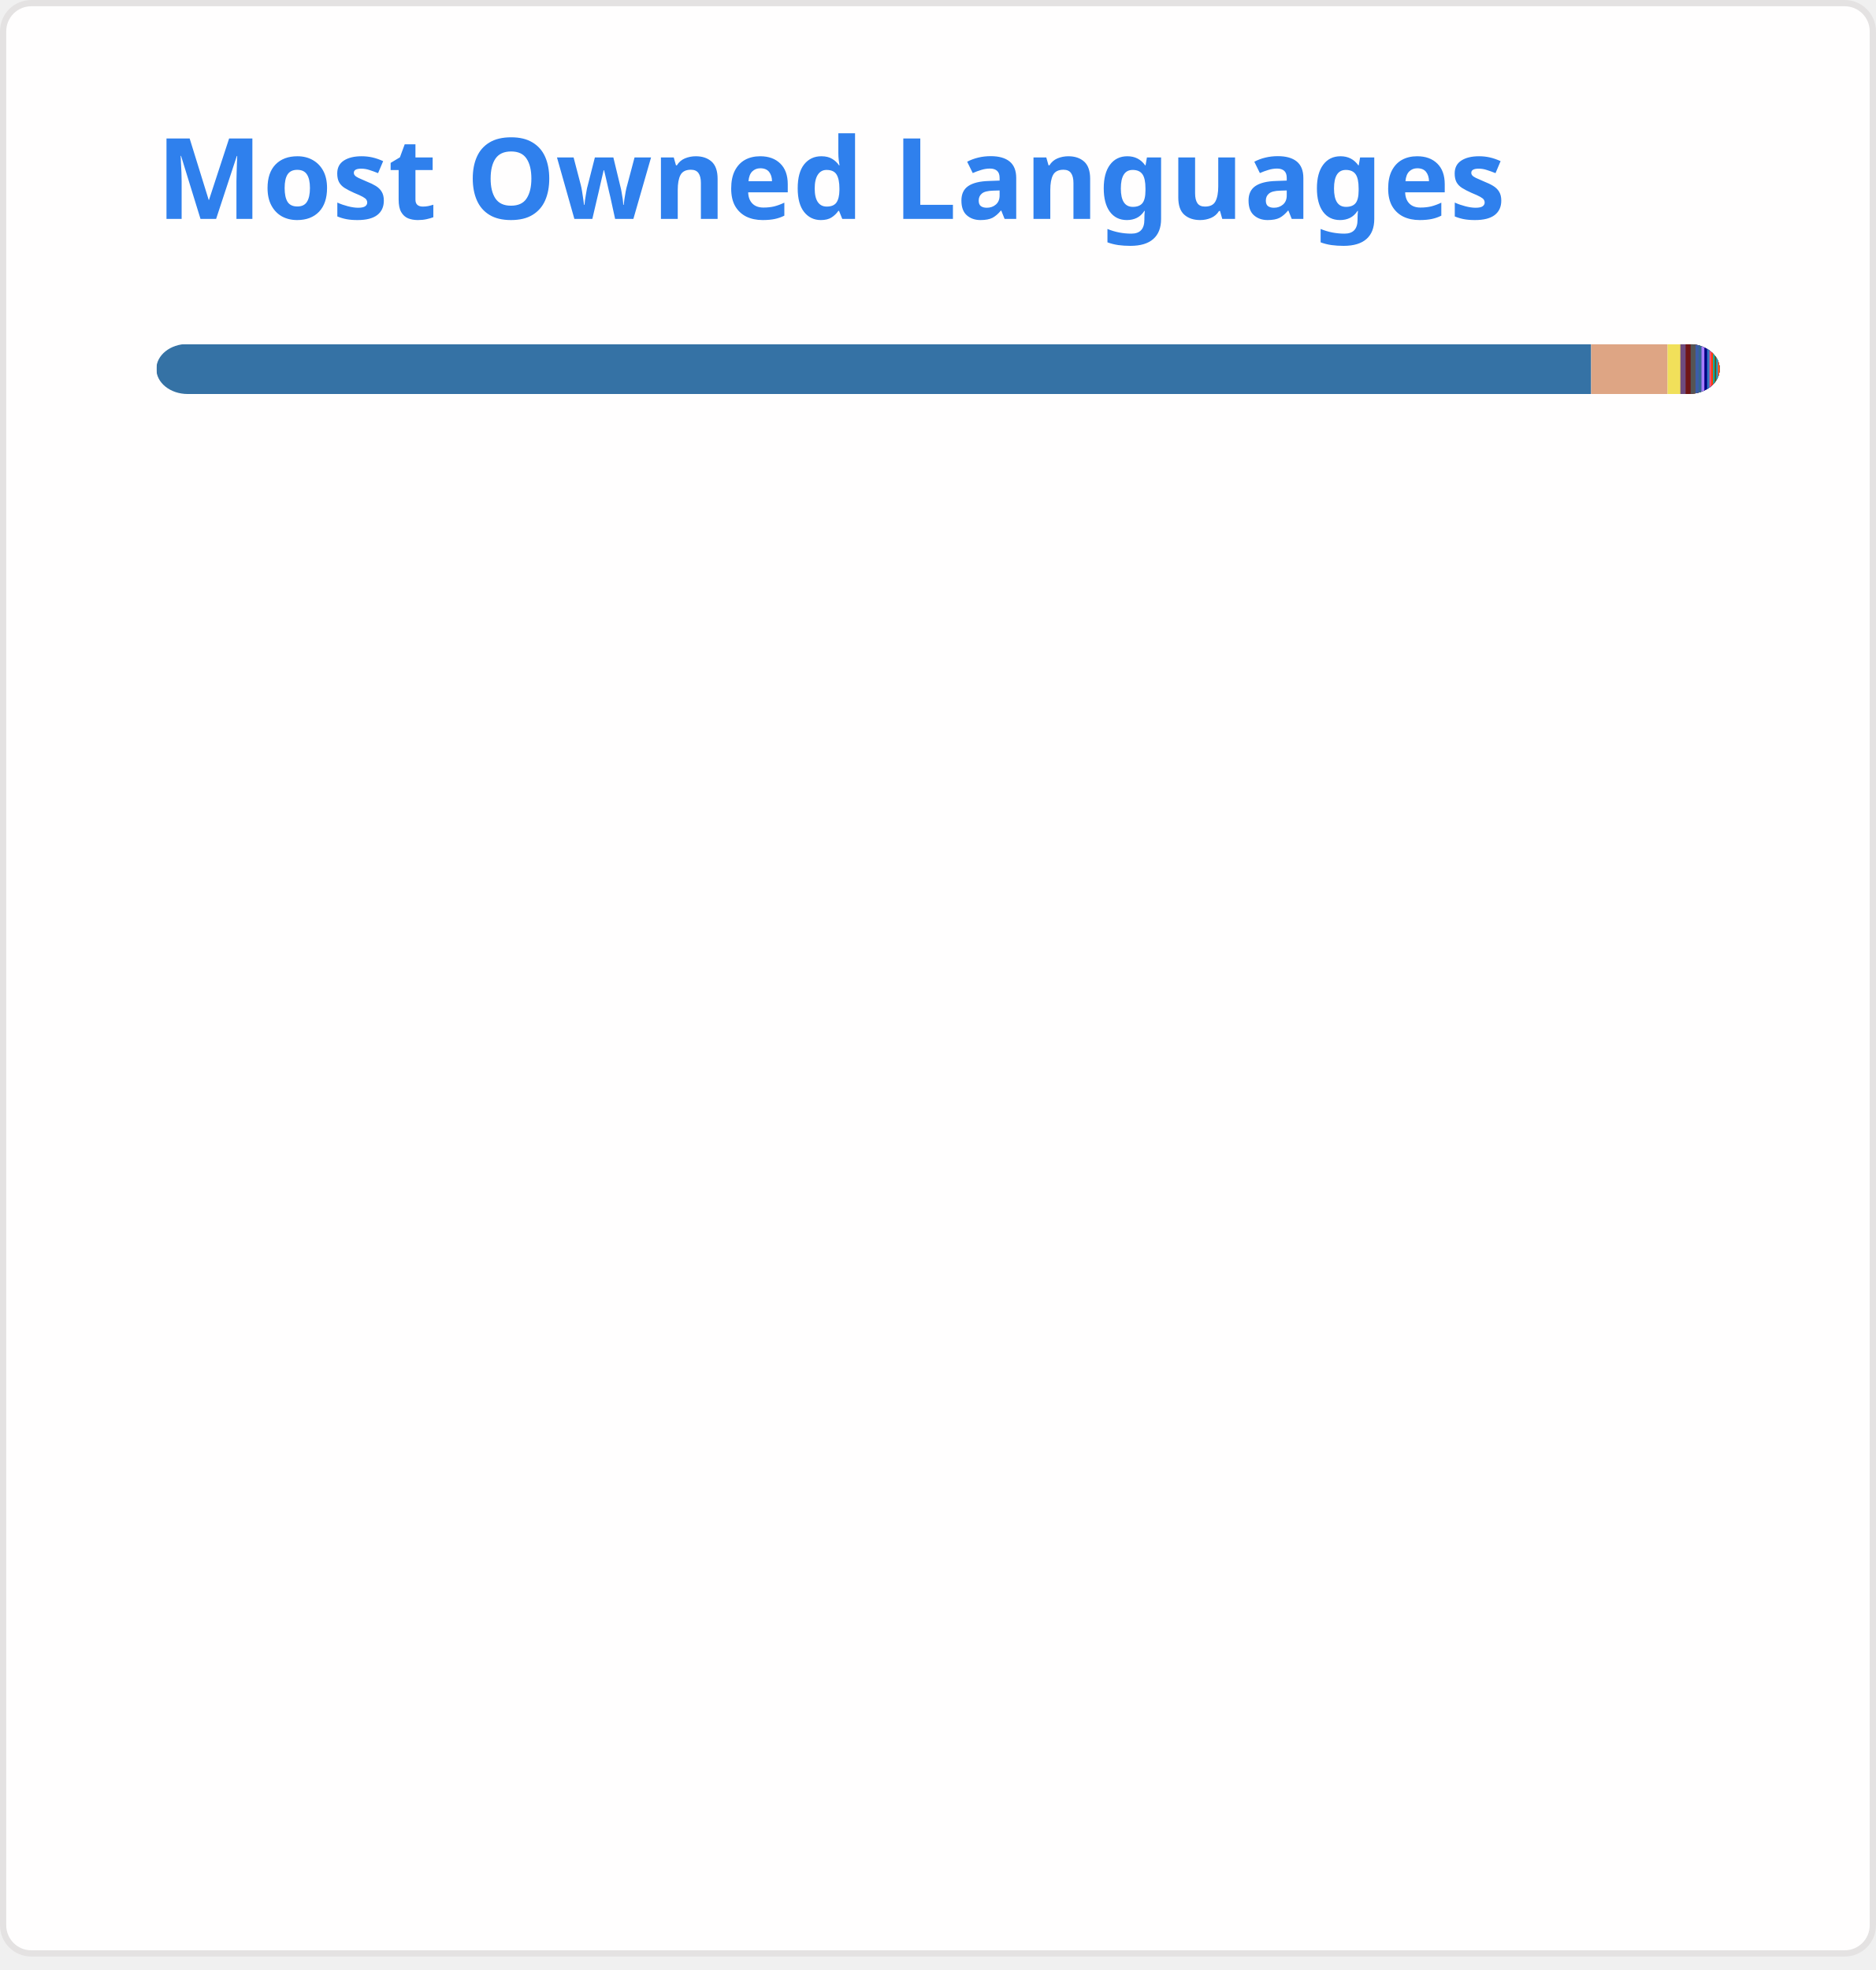
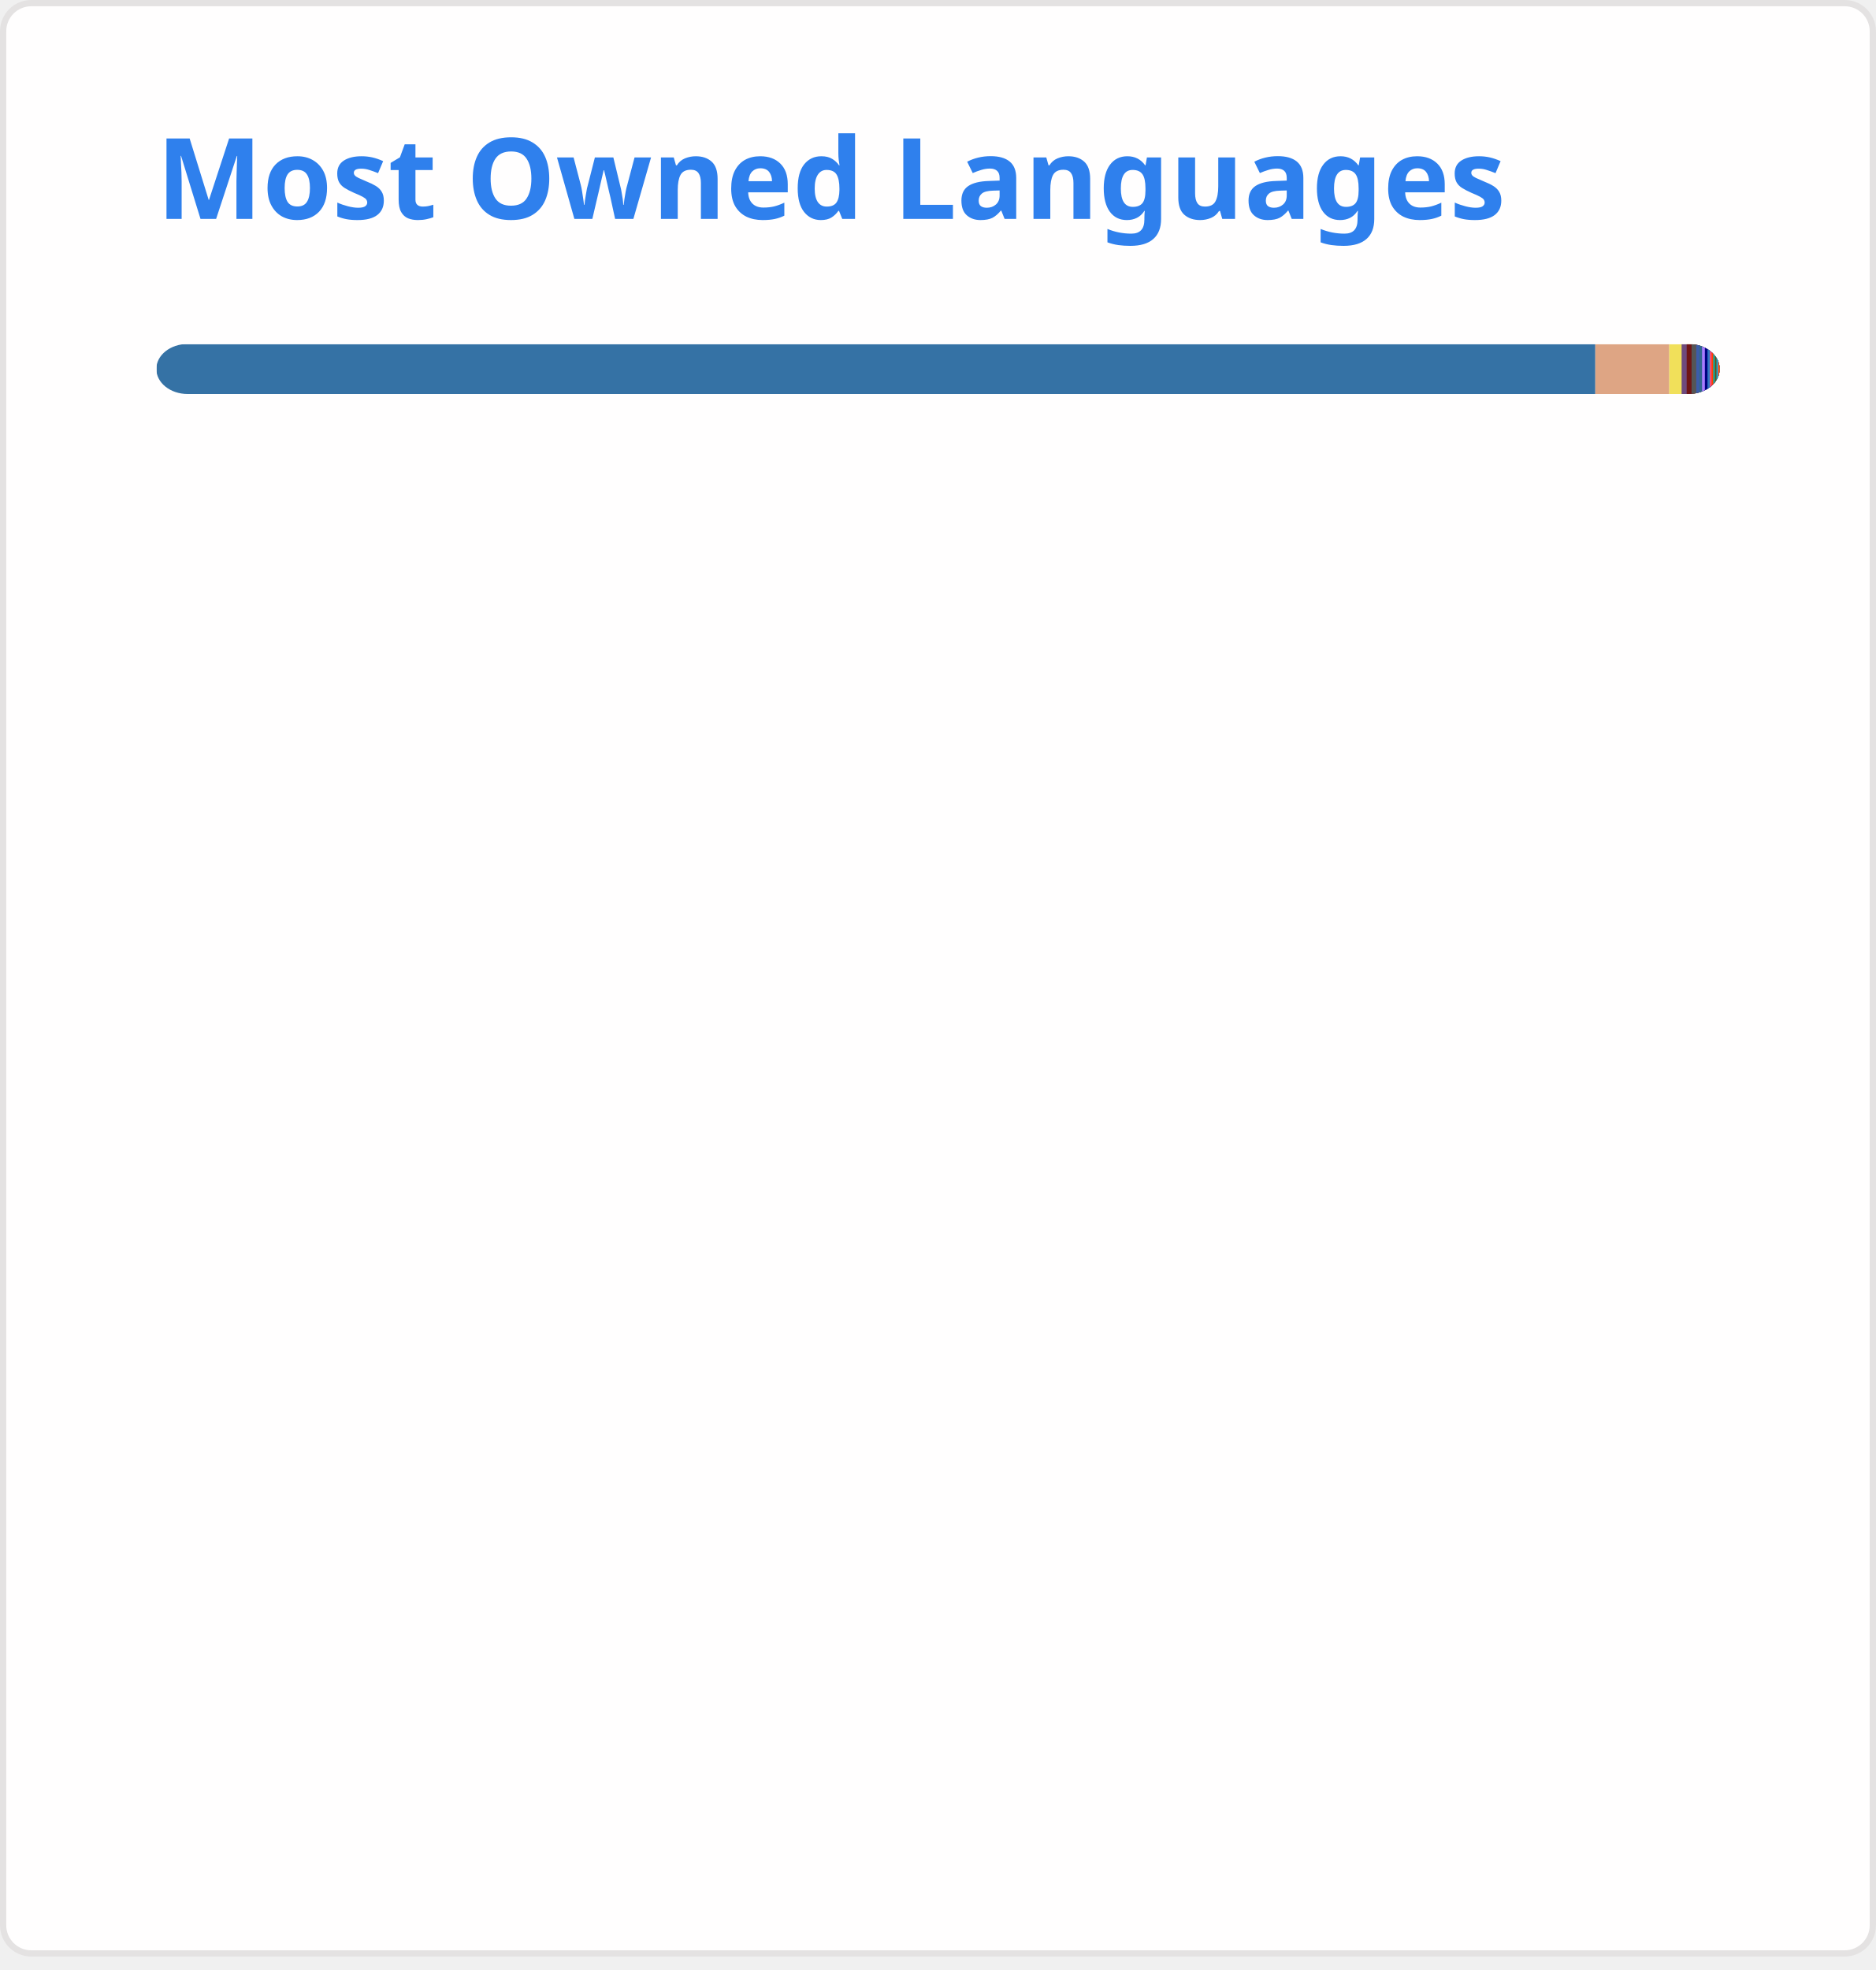
<svg xmlns="http://www.w3.org/2000/svg" width="300" height="315" viewBox="0 0 300 315" fill="none" role="img" aria-labelledby="descId">
  <style>
          .header {
            font: 600 18px 'Segoe UI', Ubuntu, Sans-Serif;
            fill: #2f80ed;
            animation: fadeInAnimation 0.8s ease-in-out forwards;
          }
          @supports(-moz-appearance: auto) {
            /* Selector detects Firefox */
            .header { font-size: 15.5px; }
          }
          
    @keyframes slideInAnimation {
      from {
        width: 0;
      }
      to {
        width: calc(100%-100px);
      }
    }
    @keyframes growWidthAnimation {
      from {
        width: 0;
      }
      to {
        width: 100%;
      }
    }
    .stat {
      font: 600 14px 'Segoe UI', Ubuntu, "Helvetica Neue", Sans-Serif; fill: #434d58;
    }
    @supports(-moz-appearance: auto) {
      /* Selector detects Firefox */
      .stat { font-size:12px; }
    }
    .bold { font-weight: 700 }
    .lang-name {
      font: 400 11px "Segoe UI", Ubuntu, Sans-Serif;
      fill: #434d58;
    }
    .stagger {
      opacity: 0;
      animation: fadeInAnimation 0.3s ease-in-out forwards;
    }
    #rect-mask rect{
      animation: slideInAnimation 1s ease-in-out forwards;
    }
    .lang-progress{
      animation: growWidthAnimation 0.6s ease-in-out forwards;
    }
    

          
      /* Animations */
      @keyframes scaleInAnimation {
        from {
          transform: translate(-5px, 5px) scale(0);
        }
        to {
          transform: translate(-5px, 5px) scale(1);
        }
      }
      @keyframes fadeInAnimation {
        from {
          opacity: 0;
        }
        to {
          opacity: 1;
        }
      }
    
          
        </style>
  <rect data-testid="card-bg" x="0.5" y="0.5" rx="4.5" height="99%" stroke="#e4e2e2" width="299" fill="#fffefe" stroke-opacity="1" />
  <g data-testid="card-title" transform="translate(25, 35)">
    <g transform="translate(0, 0)">
      <text x="0" y="0" class="header" data-testid="header">Most Owned Languages</text>
    </g>
  </g>
  <g data-testid="main-card-body" transform="translate(0, 55)">
    <svg data-testid="lang-items" x="25">
      <mask id="rect-mask">
        <rect x="0" y="0" width="250" height="8" fill="white" rx="5" />
      </mask>
-       <rect mask="url(#rect-mask)" data-testid="lang-progress" x="0" y="0" width="229.45" height="8" fill="#3572A5" />
-       <rect mask="url(#rect-mask)" data-testid="lang-progress" x="229.45" y="0" width="12.23" height="8" fill="#dea584" />
-       <rect mask="url(#rect-mask)" data-testid="lang-progress" x="241.68" y="0" width="12.04" height="8" fill="#f1e05a" />
-       <rect mask="url(#rect-mask)" data-testid="lang-progress" x="243.72" y="0" width="10.84" height="8" fill="#6e4a7e" />
-       <rect mask="url(#rect-mask)" data-testid="lang-progress" x="244.56" y="0" width="10.81" height="8" fill="#701516" />
-       <rect mask="url(#rect-mask)" data-testid="lang-progress" x="245.37" y="0" width="10.77" height="8" fill="#555555" />
-       <rect mask="url(#rect-mask)" data-testid="lang-progress" x="246.14" y="0" width="10.49" height="8" fill="#3c5caa" />
-       <rect mask="url(#rect-mask)" data-testid="lang-progress" x="246.63" y="0" width="10.47" height="8" fill="#336790" />
-       <rect mask="url(#rect-mask)" data-testid="lang-progress" x="247.1" y="0" width="10.46" height="8" fill="#A97BFF" />
-       <rect mask="url(#rect-mask)" data-testid="lang-progress" x="247.56" y="0" width="10.43" height="8" fill="#000080" />
-       <rect mask="url(#rect-mask)" data-testid="lang-progress" x="247.99" y="0" width="10.38" height="8" fill="#3178c6" />
-       <rect mask="url(#rect-mask)" data-testid="lang-progress" x="248.37" y="0" width="10.29" height="8" fill="#f34b7d" />
-       <rect mask="url(#rect-mask)" data-testid="lang-progress" x="248.66" y="0" width="10.28" height="8" fill="#ff3e00" />
-       <rect mask="url(#rect-mask)" data-testid="lang-progress" x="248.94" y="0" width="10.27" height="8" fill="#00B4AB" />
-       <rect mask="url(#rect-mask)" data-testid="lang-progress" x="249.21" y="0" width="10.25" height="8" fill="#6E4C13" />
-       <rect mask="url(#rect-mask)" data-testid="lang-progress" x="249.46" y="0" width="10.23" height="8" fill="#00ADD8" />
-       <rect mask="url(#rect-mask)" data-testid="lang-progress" x="249.69" y="0" width="10.16" height="8" fill="#F05138" />
-       <rect mask="url(#rect-mask)" data-testid="lang-progress" x="249.85" y="0" width="10.15" height="8" fill="#ff5a03" />
+       <rect mask="url(#rect-mask)" data-testid="lang-progress" x="0" y="0" width="230.12" height="8" fill="#3572A5" />
+       <rect mask="url(#rect-mask)" data-testid="lang-progress" x="230.12" y="0" width="11.83" height="8" fill="#dea584" />
+       <rect mask="url(#rect-mask)" data-testid="lang-progress" x="241.95" y="0" width="11.97" height="8" fill="#f1e05a" />
+       <rect mask="url(#rect-mask)" data-testid="lang-progress" x="243.92" y="0" width="10.81" height="8" fill="#6e4a7e" />
+       <rect mask="url(#rect-mask)" data-testid="lang-progress" x="244.73" y="0" width="10.78" height="8" fill="#701516" />
+       <rect mask="url(#rect-mask)" data-testid="lang-progress" x="245.51" y="0" width="10.75" height="8" fill="#555555" />
+       <rect mask="url(#rect-mask)" data-testid="lang-progress" x="246.26" y="0" width="10.48" height="8" fill="#3c5caa" />
+       <rect mask="url(#rect-mask)" data-testid="lang-progress" x="246.74" y="0" width="10.45" height="8" fill="#336790" />
+       <rect mask="url(#rect-mask)" data-testid="lang-progress" x="247.19" y="0" width="10.45" height="8" fill="#A97BFF" />
+       <rect mask="url(#rect-mask)" data-testid="lang-progress" x="247.64" y="0" width="10.42" height="8" fill="#000080" />
+       <rect mask="url(#rect-mask)" data-testid="lang-progress" x="248.06" y="0" width="10.37" height="8" fill="#3178c6" />
+       <rect mask="url(#rect-mask)" data-testid="lang-progress" x="248.43" y="0" width="10.28" height="8" fill="#f34b7d" />
+       <rect mask="url(#rect-mask)" data-testid="lang-progress" x="248.71" y="0" width="10.27" height="8" fill="#ff3e00" />
+       <rect mask="url(#rect-mask)" data-testid="lang-progress" x="248.98" y="0" width="10.26" height="8" fill="#00B4AB" />
+       <rect mask="url(#rect-mask)" data-testid="lang-progress" x="249.24" y="0" width="10.25" height="8" fill="#6E4C13" />
+       <rect mask="url(#rect-mask)" data-testid="lang-progress" x="249.49" y="0" width="10.22" height="8" fill="#00ADD8" />
+       <rect mask="url(#rect-mask)" data-testid="lang-progress" x="249.71" y="0" width="10.15" height="8" fill="#F05138" />
+       <rect mask="url(#rect-mask)" data-testid="lang-progress" x="249.86" y="0" width="10.14" height="8" fill="#ff5a03" />
      <g transform="translate(0, 25)">
        <g transform="translate(0, 0)">
          <g transform="translate(0, 0)">
            <g class="stagger" style="animation-delay: 450ms">
              <circle cx="5" cy="6" r="5" fill="#3572A5" />
              <text data-testid="lang-name" x="15" y="10" class="lang-name">
-         Python 27.5 MB
+         Python 28.5 MB
      </text>
            </g>
          </g>
          <g transform="translate(0, 25)">
            <g class="stagger" style="animation-delay: 600ms">
              <circle cx="5" cy="6" r="5" fill="#dea584" />
              <text data-testid="lang-name" x="15" y="10" class="lang-name">
        Rust 1.5 MB
      </text>
            </g>
          </g>
          <g transform="translate(0, 50)">
            <g class="stagger" style="animation-delay: 750ms">
              <circle cx="5" cy="6" r="5" fill="#f1e05a" />
              <text data-testid="lang-name" x="15" y="10" class="lang-name">
        JavaScript 249.9 KB
      </text>
            </g>
          </g>
          <g transform="translate(0, 75)">
            <g class="stagger" style="animation-delay: 900ms">
              <circle cx="5" cy="6" r="5" fill="#6e4a7e" />
              <text data-testid="lang-name" x="15" y="10" class="lang-name">
        Elixir 103.3 KB
      </text>
            </g>
          </g>
          <g transform="translate(0, 100)">
            <g class="stagger" style="animation-delay: 1050ms">
              <circle cx="5" cy="6" r="5" fill="#701516" />
              <text data-testid="lang-name" x="15" y="10" class="lang-name">
        Ruby 99.5 KB
      </text>
            </g>
          </g>
          <g transform="translate(0, 125)">
            <g class="stagger" style="animation-delay: 1200ms">
              <circle cx="5" cy="6" r="5" fill="#555555" />
              <text data-testid="lang-name" x="15" y="10" class="lang-name">
        C 94.8 KB
      </text>
            </g>
          </g>
          <g transform="translate(0, 150)">
            <g class="stagger" style="animation-delay: 1350ms">
              <circle cx="5" cy="6" r="5" fill="#3c5caa" />
              <text data-testid="lang-name" x="15" y="10" class="lang-name">
        Racket 60.4 KB
      </text>
            </g>
          </g>
          <g transform="translate(0, 175)">
            <g class="stagger" style="animation-delay: 1500ms">
              <circle cx="5" cy="6" r="5" fill="#336790" />
              <text data-testid="lang-name" x="15" y="10" class="lang-name">
        PLpgSQL 57.2 KB
      </text>
            </g>
          </g>
          <g transform="translate(0, 200)">
            <g class="stagger" style="animation-delay: 1650ms">
              <circle cx="5" cy="6" r="5" fill="#A97BFF" />
              <text data-testid="lang-name" x="15" y="10" class="lang-name">
        Kotlin 56.9 KB
      </text>
            </g>
          </g>
        </g>
        <g transform="translate(150, 0)">
          <g transform="translate(0, 0)">
            <g class="stagger" style="animation-delay: 450ms">
              <circle cx="5" cy="6" r="5" fill="#000080" />
              <text data-testid="lang-name" x="15" y="10" class="lang-name">
        Lua 53.2 KB
      </text>
            </g>
          </g>
          <g transform="translate(0, 25)">
            <g class="stagger" style="animation-delay: 600ms">
              <circle cx="5" cy="6" r="5" fill="#3178c6" />
              <text data-testid="lang-name" x="15" y="10" class="lang-name">
        TypeScript 46.6 KB
      </text>
            </g>
          </g>
          <g transform="translate(0, 50)">
            <g class="stagger" style="animation-delay: 750ms">
              <circle cx="5" cy="6" r="5" fill="#f34b7d" />
              <text data-testid="lang-name" x="15" y="10" class="lang-name">
        C++ 35.9 KB
      </text>
            </g>
          </g>
          <g transform="translate(0, 75)">
            <g class="stagger" style="animation-delay: 900ms">
              <circle cx="5" cy="6" r="5" fill="#ff3e00" />
              <text data-testid="lang-name" x="15" y="10" class="lang-name">
        Svelte 34.2 KB
      </text>
            </g>
          </g>
          <g transform="translate(0, 100)">
            <g class="stagger" style="animation-delay: 1050ms">
              <circle cx="5" cy="6" r="5" fill="#00B4AB" />
              <text data-testid="lang-name" x="15" y="10" class="lang-name">
        Dart 33.2 KB
      </text>
            </g>
          </g>
          <g transform="translate(0, 125)">
            <g class="stagger" style="animation-delay: 1200ms">
              <circle cx="5" cy="6" r="5" fill="#6E4C13" />
              <text data-testid="lang-name" x="15" y="10" class="lang-name">
        Assembly 31.1 KB
      </text>
            </g>
          </g>
          <g transform="translate(0, 150)">
            <g class="stagger" style="animation-delay: 1350ms">
              <circle cx="5" cy="6" r="5" fill="#00ADD8" />
              <text data-testid="lang-name" x="15" y="10" class="lang-name">
        Go 27.8 KB
      </text>
            </g>
          </g>
          <g transform="translate(0, 175)">
            <g class="stagger" style="animation-delay: 1500ms">
              <circle cx="5" cy="6" r="5" fill="#F05138" />
              <text data-testid="lang-name" x="15" y="10" class="lang-name">
        Swift 19.1 KB
      </text>
            </g>
          </g>
          <g transform="translate(0, 200)">
            <g class="stagger" style="animation-delay: 1650ms">
              <circle cx="5" cy="6" r="5" fill="#ff5a03" />
              <text data-testid="lang-name" x="15" y="10" class="lang-name">
        Astro 17.8 KB
      </text>
            </g>
          </g>
        </g>
      </g>
    </svg>
  </g>
</svg>
